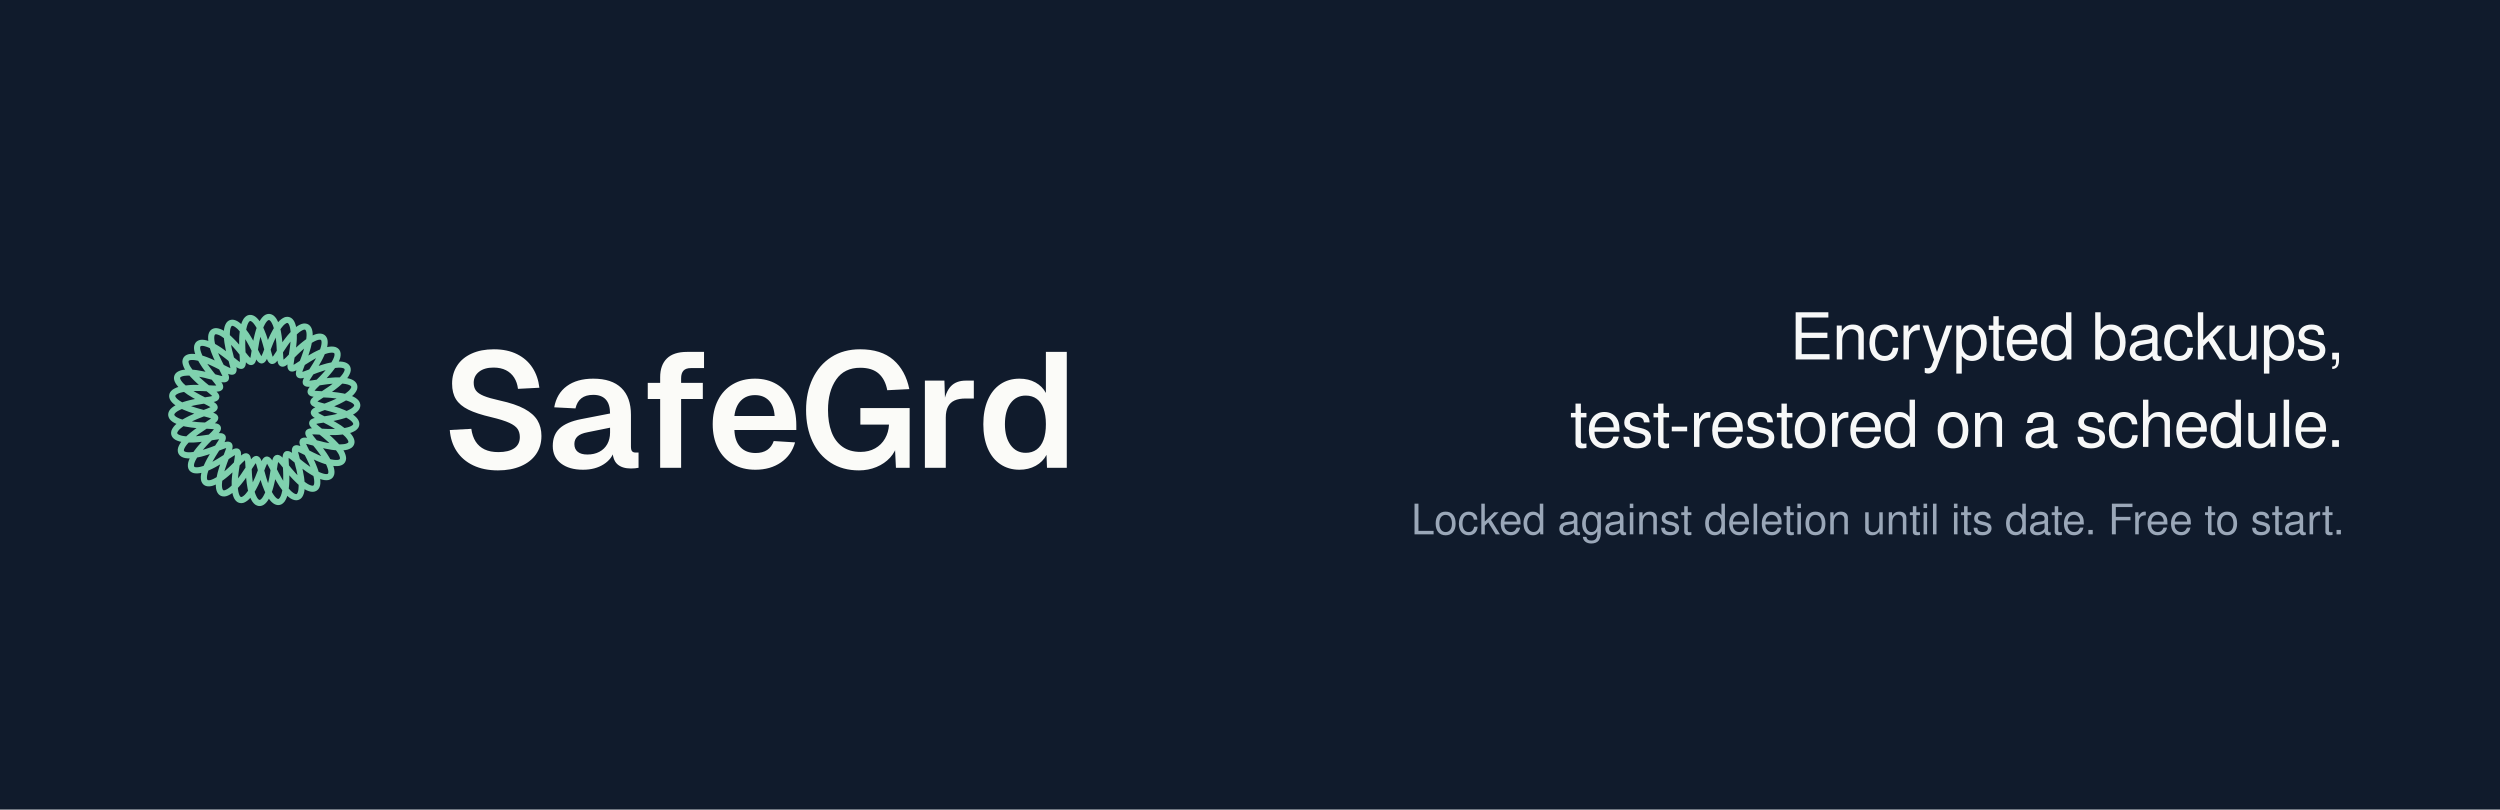
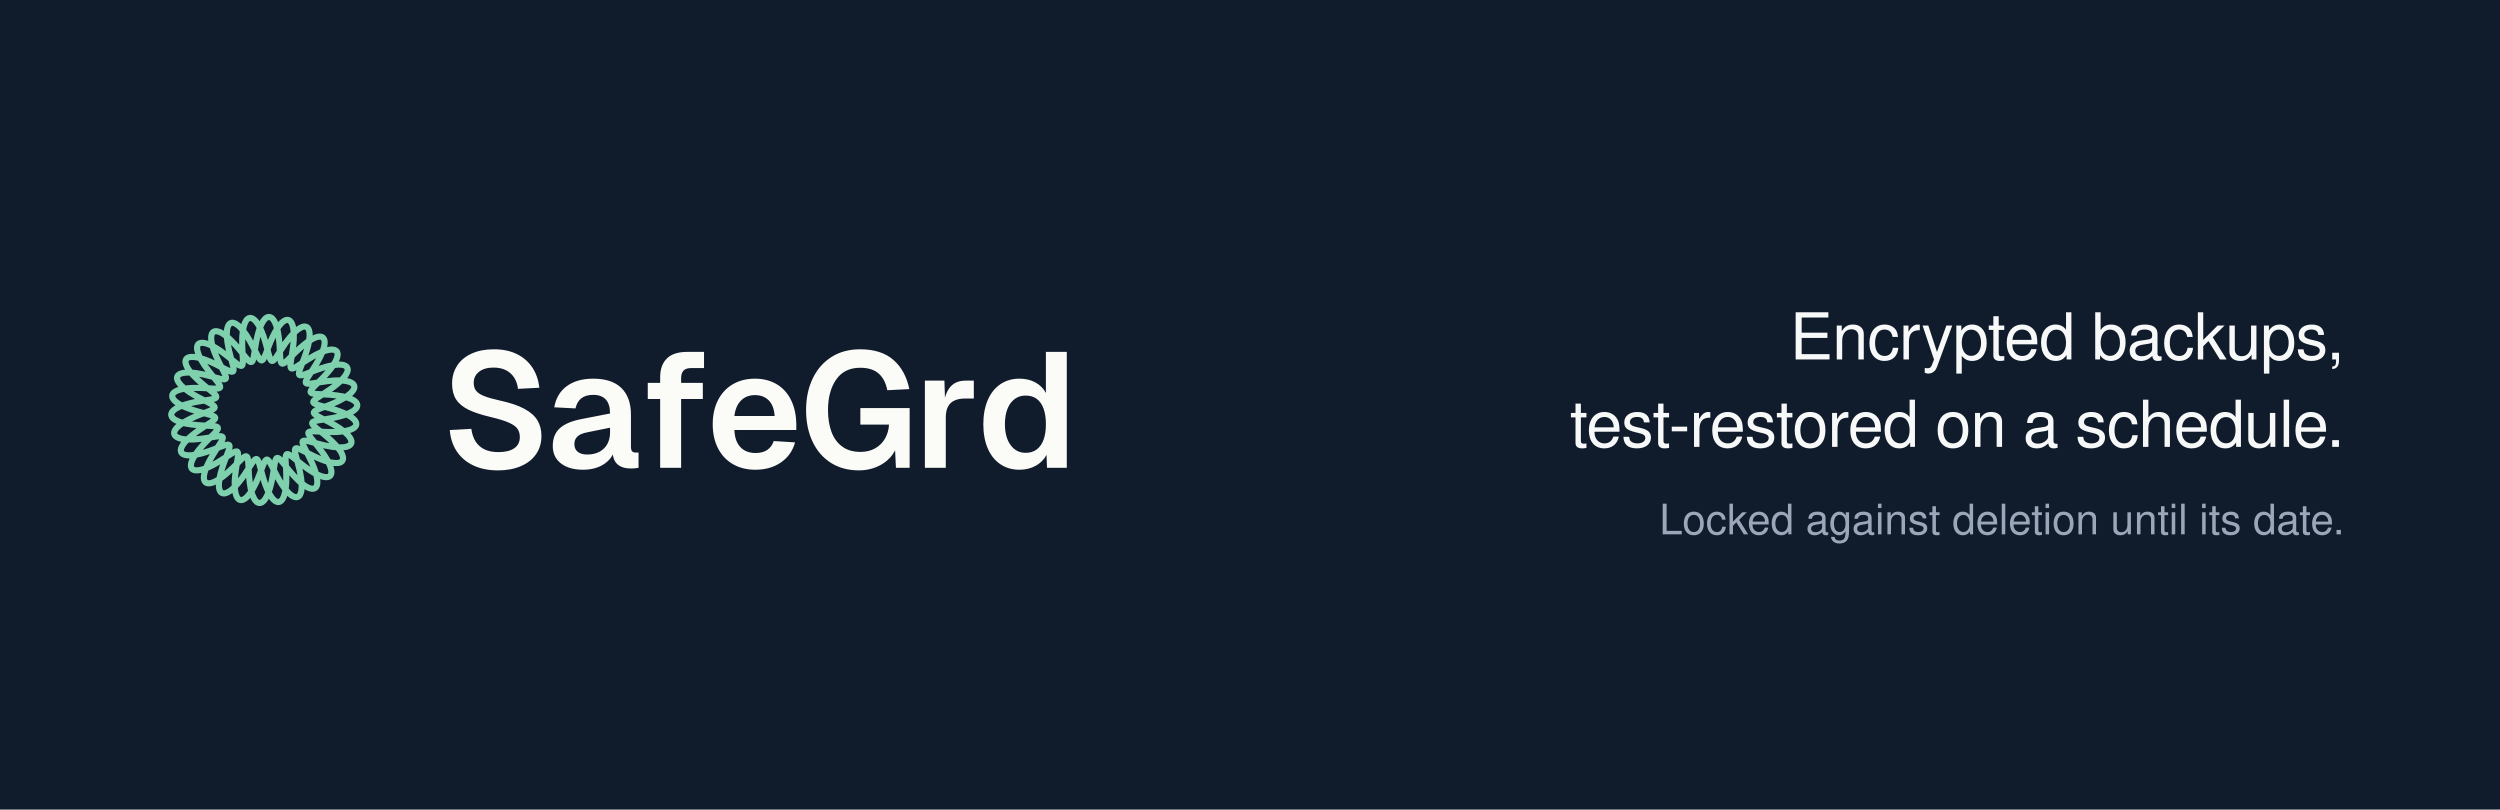
<svg xmlns="http://www.w3.org/2000/svg" viewBox="0 0 1544 500" width="1544" height="500">
  <rect width="1544" height="500" fill="#101b2c" />
  <g transform="translate(96,186) scale(4.2)">
    <path d="M26.5 16L26.92 16.14L27.32 16.3L27.72 16.46L28.08 16.63L28.42 16.81L28.72 17L28.98 17.19L29.2 17.39L29.36 17.58L29.47 17.77L29.53 17.96L29.53 18.14L29.48 18.32L29.36 18.48L29.2 18.63L28.98 18.76L28.72 18.88L28.41 18.98L28.07 19.06L27.69 19.13L27.28 19.18L26.86 19.22L26.43 19.24L25.99 19.24L25.55 19.24L25.12 19.23L24.7 19.21L24.31 19.19L23.94 19.17L23.61 19.15L23.31 19.14L23.06 19.14L22.85 19.16L22.69 19.19L22.57 19.24L22.5 19.31L22.48 19.41L22.51 19.54L22.58 19.69L22.69 19.86L22.84 20.07L23.02 20.3L23.23 20.56L23.46 20.85L23.71 21.15L23.97 21.48L24.23 21.82L24.49 22.17L24.75 22.53L24.99 22.9L25.21 23.26L25.4 23.61L25.57 23.96L25.7 24.29L25.8 24.6L25.86 24.88L25.88 25.13L25.86 25.36L25.79 25.54L25.69 25.69L25.54 25.79L25.36 25.86L25.13 25.88L24.88 25.86L24.6 25.8L24.29 25.7L23.96 25.57L23.61 25.4L23.26 25.21L22.9 24.99L22.53 24.75L22.17 24.49L21.82 24.23L21.48 23.97L21.15 23.71L20.85 23.46L20.56 23.23L20.3 23.02L20.07 22.84L19.86 22.69L19.69 22.58L19.54 22.51L19.41 22.48L19.31 22.5L19.24 22.57L19.19 22.69L19.16 22.85L19.14 23.06L19.14 23.31L19.15 23.61L19.17 23.94L19.19 24.31L19.21 24.7L19.23 25.12L19.24 25.55L19.24 25.99L19.24 26.43L19.22 26.86L19.18 27.28L19.13 27.69L19.06 28.07L18.98 28.41L18.88 28.72L18.76 28.98L18.63 29.2L18.48 29.36L18.32 29.48L18.14 29.53L17.96 29.53L17.77 29.47L17.58 29.36L17.39 29.2L17.19 28.98L17 28.72L16.81 28.42L16.63 28.08L16.46 27.72L16.3 27.32L16.14 26.92L16 26.5L15.87 26.08L15.75 25.67L15.64 25.27L15.53 24.89L15.44 24.53L15.35 24.21L15.27 23.93L15.19 23.69L15.11 23.49L15.03 23.35L14.95 23.25L14.86 23.21L14.76 23.22L14.65 23.28L14.53 23.4L14.39 23.56L14.24 23.76L14.08 24.01L13.89 24.29L13.7 24.6L13.48 24.93L13.25 25.27L13.01 25.63L12.76 25.99L12.49 26.34L12.22 26.68L11.94 27L11.66 27.3L11.39 27.56L11.12 27.79L10.85 27.98L10.6 28.12L10.37 28.22L10.15 28.27L9.95 28.26L9.78 28.21L9.63 28.1L9.51 27.94L9.42 27.74L9.36 27.49L9.33 27.21L9.33 26.88L9.36 26.53L9.41 26.15L9.49 25.75L9.58 25.34L9.7 24.92L9.83 24.49L9.97 24.08L10.11 23.67L10.26 23.28L10.4 22.92L10.53 22.58L10.65 22.26L10.75 21.99L10.83 21.74L10.88 21.54L10.9 21.37L10.89 21.25L10.84 21.16L10.75 21.11L10.63 21.1L10.46 21.12L10.26 21.17L10.01 21.25L9.74 21.35L9.42 21.47L9.08 21.6L8.72 21.74L8.33 21.89L7.92 22.03L7.51 22.17L7.08 22.3L6.66 22.42L6.25 22.51L5.85 22.59L5.47 22.64L5.12 22.67L4.79 22.67L4.51 22.64L4.26 22.58L4.06 22.49L3.9 22.37L3.79 22.22L3.74 22.05L3.73 21.85L3.78 21.63L3.88 21.4L4.02 21.15L4.21 20.88L4.44 20.61L4.7 20.34L5 20.06L5.32 19.78L5.66 19.51L6.01 19.24L6.37 18.99L6.73 18.75L7.07 18.52L7.4 18.3L7.71 18.11L7.99 17.92L8.24 17.76L8.44 17.61L8.6 17.47L8.72 17.35L8.78 17.24L8.79 17.14L8.75 17.05L8.65 16.97L8.51 16.89L8.31 16.81L8.07 16.73L7.79 16.65L7.47 16.56L7.11 16.47L6.73 16.36L6.33 16.25L5.92 16.13L5.5 16L5.08 15.86L4.68 15.7L4.28 15.54L3.92 15.37L3.58 15.19L3.28 15L3.02 14.81L2.8 14.61L2.64 14.42L2.53 14.23L2.47 14.04L2.47 13.86L2.52 13.68L2.64 13.52L2.8 13.37L3.02 13.24L3.28 13.12L3.59 13.02L3.93 12.94L4.31 12.87L4.72 12.82L5.14 12.78L5.57 12.76L6.01 12.76L6.45 12.76L6.88 12.77L7.3 12.79L7.69 12.81L8.06 12.83L8.39 12.85L8.69 12.86L8.94 12.86L9.15 12.84L9.31 12.81L9.43 12.76L9.5 12.69L9.52 12.59L9.49 12.46L9.42 12.31L9.31 12.14L9.16 11.93L8.98 11.7L8.77 11.44L8.54 11.15L8.29 10.85L8.03 10.52L7.77 10.18L7.51 9.83L7.25 9.47L7.01 9.1L6.79 8.74L6.6 8.39L6.43 8.04L6.3 7.71L6.2 7.4L6.14 7.12L6.12 6.87L6.14 6.64L6.21 6.46L6.31 6.31L6.46 6.21L6.64 6.14L6.87 6.12L7.12 6.14L7.4 6.2L7.71 6.3L8.04 6.43L8.39 6.6L8.74 6.79L9.1 7.01L9.47 7.25L9.83 7.51L10.18 7.77L10.52 8.03L10.85 8.29L11.15 8.54L11.44 8.77L11.7 8.98L11.93 9.16L12.14 9.31L12.31 9.42L12.46 9.49L12.59 9.52L12.69 9.5L12.76 9.43L12.81 9.31L12.84 9.15L12.86 8.94L12.86 8.69L12.85 8.39L12.83 8.06L12.81 7.69L12.79 7.3L12.77 6.88L12.76 6.45L12.76 6.01L12.76 5.57L12.78 5.14L12.82 4.72L12.87 4.31L12.94 3.93L13.02 3.59L13.12 3.28L13.24 3.02L13.37 2.8L13.52 2.64L13.68 2.52L13.86 2.47L14.04 2.47L14.23 2.53L14.42 2.64L14.61 2.8L14.81 3.02L15 3.28L15.19 3.58L15.37 3.92L15.54 4.28L15.7 4.68L15.86 5.08L16 5.5L16.13 5.92L16.25 6.33L16.36 6.73L16.47 7.11L16.56 7.47L16.65 7.79L16.73 8.07L16.81 8.31L16.89 8.51L16.97 8.65L17.05 8.75L17.14 8.79L17.24 8.78L17.35 8.72L17.47 8.6L17.61 8.44L17.76 8.24L17.92 7.99L18.11 7.71L18.3 7.4L18.52 7.07L18.75 6.73L18.99 6.37L19.24 6.01L19.51 5.66L19.78 5.32L20.06 5L20.34 4.7L20.61 4.44L20.88 4.21L21.15 4.02L21.4 3.88L21.63 3.78L21.85 3.73L22.05 3.74L22.22 3.79L22.37 3.9L22.49 4.06L22.58 4.26L22.64 4.51L22.67 4.79L22.67 5.12L22.64 5.47L22.59 5.85L22.51 6.25L22.42 6.66L22.3 7.08L22.17 7.51L22.03 7.92L21.89 8.33L21.74 8.72L21.6 9.08L21.47 9.42L21.35 9.74L21.25 10.01L21.17 10.26L21.12 10.46L21.1 10.63L21.11 10.75L21.16 10.84L21.25 10.89L21.37 10.9L21.54 10.88L21.74 10.83L21.99 10.75L22.26 10.65L22.58 10.53L22.92 10.4L23.28 10.26L23.67 10.11L24.08 9.97L24.49 9.83L24.92 9.7L25.34 9.58L25.75 9.49L26.15 9.41L26.53 9.36L26.88 9.33L27.21 9.33L27.49 9.36L27.74 9.42L27.94 9.51L28.1 9.63L28.21 9.78L28.26 9.95L28.27 10.15L28.22 10.37L28.12 10.6L27.98 10.85L27.79 11.12L27.56 11.39L27.3 11.66L27 11.94L26.68 12.22L26.34 12.49L25.99 12.76L25.63 13.01L25.27 13.25L24.93 13.48L24.6 13.7L24.29 13.89L24.01 14.08L23.76 14.24L23.56 14.39L23.4 14.53L23.28 14.65L23.22 14.76L23.21 14.86L23.25 14.95L23.35 15.03L23.49 15.11L23.69 15.19L23.93 15.27L24.21 15.35L24.53 15.44L24.89 15.53L25.27 15.64L25.67 15.75L26.08 15.87L26.5 16ZM29.27 16L29.04 16.17L28.76 16.33L28.44 16.49L28.08 16.63L27.7 16.77L27.29 16.89L26.87 17L26.44 17.1L26.01 17.19L25.59 17.26L25.18 17.33L24.79 17.39L24.43 17.45L24.1 17.5L23.81 17.55L23.56 17.61L23.36 17.66L23.2 17.73L23.1 17.8L23.05 17.89L23.05 17.99L23.1 18.1L23.2 18.24L23.35 18.39L23.54 18.56L23.76 18.75L24.02 18.96L24.31 19.19L24.62 19.44L24.94 19.7L25.26 19.98L25.59 20.27L25.91 20.57L26.22 20.88L26.52 21.19L26.78 21.49L27.02 21.8L27.22 22.09L27.38 22.37L27.49 22.64L27.56 22.88L27.59 23.1L27.56 23.3L27.49 23.46L27.37 23.6L27.2 23.7L26.99 23.77L26.74 23.8L26.45 23.8L26.13 23.77L25.78 23.71L25.4 23.61L25.01 23.5L24.61 23.36L24.21 23.2L23.8 23.03L23.4 22.84L23.02 22.66L22.64 22.47L22.29 22.29L21.97 22.13L21.67 21.98L21.4 21.85L21.17 21.74L20.97 21.67L20.81 21.63L20.69 21.63L20.59 21.67L20.54 21.75L20.51 21.88L20.51 22.04L20.54 22.25L20.59 22.5L20.67 22.79L20.75 23.11L20.85 23.46L20.95 23.84L21.05 24.25L21.16 24.66L21.25 25.09L21.33 25.53L21.41 25.96L21.46 26.38L21.49 26.78L21.51 27.16L21.49 27.52L21.46 27.84L21.4 28.12L21.31 28.36L21.2 28.56L21.07 28.7L20.91 28.79L20.73 28.83L20.54 28.81L20.33 28.74L20.1 28.62L19.87 28.45L19.62 28.24L19.38 27.98L19.13 27.69L18.89 27.36L18.64 27.02L18.41 26.65L18.18 26.27L17.97 25.89L17.76 25.51L17.57 25.14L17.39 24.79L17.23 24.46L17.08 24.17L16.94 23.91L16.81 23.69L16.69 23.51L16.58 23.39L16.48 23.31L16.38 23.29L16.29 23.32L16.19 23.41L16.1 23.54L16 23.73L15.9 23.96L15.78 24.23L15.66 24.55L15.53 24.89L15.39 25.26L15.24 25.64L15.08 26.04L14.9 26.44L14.72 26.84L14.52 27.23L14.32 27.6L14.11 27.95L13.89 28.27L13.67 28.55L13.46 28.79L13.24 28.98L13.03 29.12L12.83 29.22L12.63 29.25L12.45 29.23L12.29 29.16L12.14 29.03L12.01 28.85L11.9 28.62L11.81 28.35L11.74 28.03L11.69 27.68L11.66 27.3L11.66 26.89L11.66 26.47L11.69 26.03L11.73 25.59L11.78 25.16L11.84 24.73L11.9 24.32L11.96 23.93L12.02 23.57L12.07 23.24L12.11 22.95L12.14 22.69L12.14 22.48L12.13 22.32L12.09 22.2L12.02 22.12L11.93 22.09L11.8 22.11L11.65 22.16L11.46 22.25L11.24 22.38L10.99 22.54L10.71 22.72L10.4 22.92L10.07 23.13L9.72 23.35L9.35 23.58L8.97 23.8L8.59 24.02L8.2 24.22L7.82 24.4L7.44 24.56L7.08 24.69L6.74 24.79L6.43 24.85L6.14 24.88L5.88 24.87L5.67 24.83L5.49 24.74L5.35 24.62L5.26 24.46L5.22 24.27L5.22 24.05L5.26 23.8L5.35 23.53L5.48 23.23L5.65 22.92L5.85 22.59L6.08 22.26L6.34 21.92L6.62 21.58L6.91 21.25L7.2 20.93L7.5 20.61L7.79 20.32L8.07 20.04L8.33 19.78L8.57 19.55L8.77 19.33L8.94 19.14L9.07 18.98L9.15 18.84L9.19 18.72L9.18 18.62L9.13 18.54L9.02 18.47L8.86 18.42L8.65 18.39L8.4 18.36L8.1 18.34L7.77 18.32L7.4 18.3L7.01 18.28L6.6 18.26L6.17 18.23L5.73 18.18L5.29 18.13L4.86 18.06L4.44 17.99L4.05 17.89L3.68 17.79L3.35 17.67L3.05 17.53L2.8 17.39L2.6 17.23L2.45 17.07L2.36 16.89L2.32 16.72L2.34 16.54L2.41 16.36L2.54 16.18L2.73 16L2.96 15.83L3.24 15.67L3.56 15.51L3.92 15.37L4.3 15.23L4.71 15.11L5.13 15L5.56 14.9L5.99 14.81L6.41 14.74L6.82 14.67L7.21 14.61L7.57 14.55L7.9 14.5L8.19 14.45L8.44 14.39L8.64 14.34L8.8 14.27L8.9 14.2L8.95 14.11L8.95 14.01L8.9 13.9L8.8 13.76L8.65 13.61L8.46 13.44L8.24 13.25L7.98 13.04L7.69 12.81L7.38 12.56L7.06 12.3L6.74 12.02L6.41 11.73L6.09 11.43L5.78 11.12L5.48 10.81L5.22 10.51L4.98 10.2L4.78 9.91L4.62 9.63L4.51 9.36L4.44 9.12L4.41 8.9L4.44 8.7L4.51 8.54L4.63 8.4L4.8 8.3L5.01 8.23L5.26 8.2L5.55 8.2L5.87 8.23L6.22 8.29L6.6 8.39L6.99 8.5L7.39 8.64L7.79 8.8L8.2 8.97L8.6 9.16L8.98 9.34L9.36 9.53L9.71 9.71L10.03 9.87L10.33 10.02L10.6 10.15L10.83 10.26L11.03 10.33L11.19 10.37L11.31 10.37L11.41 10.33L11.46 10.25L11.49 10.12L11.49 9.96L11.46 9.75L11.41 9.5L11.33 9.21L11.25 8.89L11.15 8.54L11.05 8.16L10.95 7.75L10.84 7.34L10.75 6.91L10.67 6.47L10.59 6.04L10.54 5.62L10.51 5.22L10.49 4.84L10.51 4.48L10.54 4.16L10.6 3.88L10.69 3.64L10.8 3.44L10.93 3.3L11.09 3.21L11.27 3.17L11.46 3.19L11.67 3.26L11.9 3.38L12.13 3.55L12.38 3.76L12.62 4.02L12.87 4.31L13.11 4.64L13.36 4.98L13.59 5.35L13.82 5.73L14.03 6.11L14.24 6.49L14.43 6.86L14.61 7.21L14.77 7.54L14.92 7.83L15.06 8.09L15.19 8.31L15.31 8.49L15.42 8.61L15.52 8.69L15.62 8.71L15.71 8.68L15.81 8.59L15.9 8.46L16 8.27L16.1 8.04L16.22 7.77L16.34 7.45L16.47 7.11L16.61 6.74L16.76 6.36L16.92 5.96L17.1 5.56L17.28 5.16L17.48 4.77L17.68 4.4L17.89 4.05L18.11 3.73L18.33 3.45L18.54 3.21L18.76 3.02L18.97 2.88L19.17 2.78L19.37 2.75L19.55 2.77L19.71 2.84L19.86 2.97L19.99 3.15L20.1 3.38L20.19 3.65L20.26 3.97L20.31 4.32L20.34 4.7L20.34 5.11L20.34 5.53L20.31 5.97L20.27 6.41L20.22 6.84L20.16 7.27L20.1 7.68L20.04 8.07L19.98 8.43L19.93 8.76L19.89 9.05L19.86 9.31L19.86 9.52L19.87 9.68L19.91 9.8L19.98 9.88L20.07 9.91L20.2 9.89L20.35 9.84L20.54 9.75L20.76 9.62L21.01 9.46L21.29 9.28L21.6 9.08L21.93 8.87L22.28 8.65L22.65 8.42L23.03 8.2L23.41 7.98L23.8 7.78L24.18 7.6L24.56 7.44L24.92 7.31L25.26 7.21L25.57 7.15L25.86 7.12L26.12 7.13L26.33 7.17L26.51 7.26L26.65 7.38L26.74 7.54L26.78 7.73L26.78 7.95L26.74 8.2L26.65 8.47L26.52 8.77L26.35 9.08L26.15 9.41L25.92 9.74L25.66 10.08L25.38 10.42L25.09 10.75L24.8 11.07L24.5 11.39L24.21 11.68L23.93 11.96L23.67 12.22L23.43 12.45L23.23 12.67L23.06 12.86L22.93 13.02L22.85 13.16L22.81 13.28L22.82 13.38L22.87 13.46L22.98 13.53L23.14 13.58L23.35 13.61L23.6 13.64L23.9 13.66L24.23 13.68L24.6 13.7L24.99 13.72L25.4 13.74L25.83 13.77L26.27 13.82L26.71 13.87L27.14 13.94L27.56 14.01L27.95 14.11L28.32 14.21L28.65 14.33L28.95 14.47L29.2 14.61L29.4 14.77L29.55 14.93L29.64 15.11L29.68 15.28L29.66 15.46L29.59 15.64L29.46 15.82L29.27 16ZM23.73 16L23.54 16.1L23.41 16.19L23.32 16.29L23.29 16.38L23.31 16.48L23.39 16.58L23.51 16.69L23.69 16.81L23.91 16.94L24.17 17.08L24.46 17.23L24.79 17.39L25.14 17.57L25.51 17.76L25.89 17.97L26.27 18.18L26.65 18.41L27.02 18.64L27.36 18.89L27.69 19.13L27.98 19.38L28.24 19.62L28.45 19.87L28.62 20.1L28.74 20.33L28.81 20.54L28.83 20.73L28.79 20.91L28.7 21.07L28.56 21.2L28.36 21.31L28.12 21.4L27.84 21.46L27.52 21.49L27.16 21.51L26.78 21.49L26.38 21.46L25.96 21.41L25.53 21.33L25.09 21.25L24.66 21.16L24.25 21.05L23.84 20.95L23.46 20.85L23.11 20.75L22.79 20.67L22.5 20.59L22.25 20.54L22.04 20.51L21.88 20.51L21.75 20.54L21.67 20.59L21.63 20.69L21.63 20.81L21.67 20.97L21.74 21.17L21.85 21.4L21.98 21.67L22.13 21.97L22.29 22.29L22.47 22.64L22.66 23.02L22.84 23.4L23.03 23.8L23.2 24.21L23.36 24.61L23.5 25.01L23.61 25.4L23.71 25.78L23.77 26.13L23.8 26.45L23.8 26.74L23.77 26.99L23.7 27.2L23.6 27.37L23.46 27.49L23.3 27.56L23.1 27.59L22.88 27.56L22.64 27.49L22.37 27.38L22.09 27.22L21.8 27.02L21.49 26.78L21.19 26.52L20.88 26.22L20.57 25.91L20.27 25.59L19.98 25.26L19.7 24.94L19.44 24.62L19.19 24.31L18.96 24.02L18.75 23.76L18.56 23.54L18.39 23.35L18.24 23.2L18.1 23.1L17.99 23.05L17.89 23.05L17.8 23.1L17.73 23.2L17.66 23.36L17.61 23.56L17.55 23.81L17.5 24.1L17.45 24.43L17.39 24.79L17.33 25.18L17.26 25.59L17.19 26.01L17.1 26.44L17 26.87L16.89 27.29L16.77 27.7L16.63 28.08L16.49 28.44L16.33 28.76L16.17 29.04L16 29.27L15.82 29.46L15.64 29.59L15.46 29.66L15.28 29.68L15.11 29.64L14.93 29.55L14.77 29.4L14.61 29.2L14.47 28.95L14.33 28.65L14.21 28.32L14.11 27.95L14.01 27.56L13.94 27.14L13.87 26.71L13.82 26.27L13.77 25.83L13.74 25.4L13.72 24.99L13.7 24.6L13.68 24.23L13.66 23.9L13.64 23.6L13.61 23.35L13.58 23.14L13.53 22.98L13.46 22.87L13.38 22.82L13.28 22.81L13.16 22.85L13.02 22.93L12.86 23.06L12.67 23.23L12.45 23.43L12.22 23.67L11.96 23.93L11.68 24.21L11.39 24.5L11.07 24.8L10.75 25.09L10.42 25.38L10.08 25.66L9.74 25.92L9.41 26.15L9.08 26.35L8.77 26.52L8.47 26.65L8.2 26.74L7.95 26.78L7.73 26.78L7.54 26.74L7.38 26.65L7.26 26.51L7.17 26.33L7.13 26.12L7.12 25.86L7.15 25.57L7.21 25.26L7.31 24.92L7.44 24.56L7.6 24.18L7.78 23.8L7.98 23.41L8.2 23.03L8.42 22.65L8.65 22.28L8.87 21.93L9.08 21.6L9.28 21.29L9.46 21.01L9.62 20.76L9.75 20.54L9.84 20.35L9.89 20.2L9.91 20.07L9.88 19.98L9.8 19.91L9.68 19.87L9.52 19.86L9.31 19.86L9.05 19.89L8.76 19.93L8.43 19.98L8.07 20.04L7.68 20.1L7.27 20.16L6.84 20.22L6.41 20.27L5.97 20.31L5.53 20.34L5.11 20.34L4.7 20.34L4.32 20.31L3.97 20.26L3.65 20.19L3.38 20.1L3.15 19.99L2.97 19.86L2.84 19.71L2.77 19.55L2.75 19.37L2.78 19.17L2.88 18.97L3.02 18.76L3.21 18.54L3.45 18.33L3.73 18.11L4.05 17.89L4.4 17.68L4.77 17.48L5.16 17.28L5.56 17.1L5.96 16.92L6.36 16.76L6.74 16.61L7.11 16.47L7.45 16.34L7.77 16.22L8.04 16.1L8.27 16L8.46 15.9L8.59 15.81L8.68 15.71L8.71 15.62L8.69 15.52L8.61 15.42L8.49 15.31L8.31 15.19L8.09 15.06L7.83 14.92L7.54 14.77L7.21 14.61L6.86 14.43L6.49 14.24L6.11 14.03L5.73 13.82L5.35 13.59L4.98 13.36L4.64 13.11L4.31 12.87L4.02 12.62L3.76 12.38L3.55 12.13L3.38 11.9L3.26 11.67L3.19 11.46L3.17 11.27L3.21 11.09L3.3 10.93L3.44 10.8L3.64 10.69L3.88 10.6L4.16 10.54L4.48 10.51L4.84 10.49L5.22 10.51L5.62 10.54L6.04 10.59L6.47 10.67L6.91 10.75L7.34 10.84L7.75 10.95L8.16 11.05L8.54 11.15L8.89 11.25L9.21 11.33L9.5 11.41L9.75 11.46L9.96 11.49L10.12 11.49L10.25 11.46L10.33 11.41L10.37 11.31L10.37 11.19L10.33 11.03L10.26 10.83L10.15 10.6L10.02 10.33L9.87 10.03L9.71 9.71L9.53 9.36L9.34 8.98L9.16 8.6L8.97 8.2L8.8 7.79L8.64 7.39L8.5 6.99L8.39 6.6L8.29 6.22L8.23 5.87L8.2 5.55L8.2 5.26L8.23 5.01L8.3 4.8L8.4 4.63L8.54 4.51L8.7 4.44L8.9 4.41L9.12 4.44L9.36 4.51L9.63 4.62L9.91 4.78L10.2 4.98L10.51 5.22L10.81 5.48L11.12 5.78L11.43 6.09L11.73 6.41L12.02 6.74L12.3 7.06L12.56 7.38L12.81 7.69L13.04 7.98L13.25 8.24L13.44 8.46L13.61 8.65L13.76 8.8L13.9 8.9L14.01 8.95L14.11 8.95L14.2 8.9L14.27 8.8L14.34 8.64L14.39 8.44L14.45 8.19L14.5 7.9L14.55 7.57L14.61 7.21L14.67 6.82L14.74 6.41L14.81 5.99L14.9 5.56L15 5.13L15.11 4.71L15.23 4.3L15.37 3.92L15.51 3.56L15.67 3.24L15.83 2.96L16 2.73L16.18 2.54L16.36 2.41L16.54 2.34L16.72 2.32L16.89 2.36L17.07 2.45L17.23 2.6L17.39 2.8L17.53 3.05L17.67 3.35L17.79 3.68L17.89 4.05L17.99 4.44L18.06 4.86L18.13 5.29L18.18 5.73L18.23 6.17L18.26 6.6L18.28 7.01L18.3 7.4L18.32 7.77L18.34 8.1L18.36 8.4L18.39 8.65L18.42 8.86L18.47 9.02L18.54 9.13L18.62 9.18L18.72 9.19L18.84 9.15L18.98 9.07L19.14 8.94L19.33 8.77L19.55 8.57L19.78 8.33L20.04 8.07L20.32 7.79L20.61 7.5L20.93 7.2L21.25 6.91L21.58 6.62L21.92 6.34L22.26 6.08L22.59 5.85L22.92 5.65L23.23 5.48L23.53 5.35L23.8 5.26L24.05 5.22L24.27 5.22L24.46 5.26L24.62 5.35L24.74 5.49L24.83 5.67L24.87 5.88L24.88 6.14L24.85 6.43L24.79 6.74L24.69 7.08L24.56 7.44L24.4 7.82L24.22 8.2L24.02 8.59L23.8 8.97L23.58 9.35L23.35 9.72L23.13 10.07L22.92 10.4L22.72 10.71L22.54 10.99L22.38 11.24L22.25 11.46L22.16 11.65L22.11 11.8L22.09 11.93L22.12 12.02L22.2 12.09L22.32 12.13L22.48 12.14L22.69 12.14L22.95 12.11L23.24 12.07L23.57 12.02L23.93 11.96L24.32 11.9L24.73 11.84L25.16 11.78L25.59 11.73L26.03 11.69L26.47 11.66L26.89 11.66L27.3 11.66L27.68 11.69L28.03 11.74L28.35 11.81L28.62 11.9L28.85 12.01L29.03 12.14L29.16 12.29L29.23 12.45L29.25 12.63L29.22 12.83L29.12 13.03L28.98 13.24L28.79 13.46L28.55 13.67L28.27 13.89L27.95 14.11L27.6 14.32L27.23 14.52L26.84 14.72L26.44 14.9L26.04 15.08L25.64 15.24L25.26 15.39L24.89 15.53L24.55 15.66L24.23 15.78L23.96 15.9L23.73 16Z" fill="none" stroke="#7FD1AE" stroke-width=".9" stroke-linejoin="round" />
    <path d="M43.282 18.946 46.45 18.774Q46.598 19.882 47.088 20.646Q47.578 21.409 48.406 21.802Q49.234 22.196 50.419 22.196Q51.941 22.196 52.762 21.63Q53.582 21.063 53.582 19.988Q53.582 19.292 53.256 18.798Q52.93 18.303 52.032 17.89Q51.134 17.478 49.43 17.07Q47.251 16.566 46.01 15.951Q44.77 15.337 44.196 14.427Q43.622 13.518 43.622 12.116Q43.622 10.633 44.359 9.49Q45.096 8.348 46.486 7.712Q47.875 7.076 49.766 7.076Q51.744 7.076 53.182 7.796Q54.619 8.516 55.442 9.788Q56.266 11.06 56.458 12.73L53.309 12.894Q53.203 11.953 52.752 11.245Q52.301 10.537 51.538 10.15Q50.774 9.764 49.718 9.764Q48.374 9.764 47.587 10.381Q46.8 10.998 46.8 12.001Q46.8 12.702 47.134 13.148Q47.467 13.594 48.271 13.928Q49.075 14.262 50.65 14.612Q52.906 15.102 54.247 15.826Q55.589 16.551 56.174 17.528Q56.76 18.505 56.76 19.825Q56.76 21.366 55.968 22.506Q55.176 23.646 53.729 24.265Q52.282 24.884 50.371 24.884Q48.274 24.884 46.728 24.147Q45.182 23.41 44.299 22.071Q43.416 20.732 43.282 18.946ZM58.426 21.294Q58.426 19.642 59.438 18.706Q60.451 17.77 62.587 17.348L66.85 16.518Q66.85 15.15 66.223 14.463Q65.597 13.777 64.382 13.777Q63.278 13.777 62.633 14.281Q61.987 14.785 61.766 15.769L58.642 15.61Q59.002 13.58 60.497 12.488Q61.992 11.396 64.382 11.396Q67.104 11.396 68.513 12.764Q69.922 14.132 69.922 16.714V21.385Q69.922 21.884 70.092 22.074Q70.262 22.263 70.632 22.263H71.04V24.5Q70.867 24.543 70.555 24.574Q70.243 24.606 69.926 24.606Q68.606 24.606 67.901 23.953Q67.195 23.3 67.195 21.726L67.474 21.908Q67.166 23.19 65.914 23.989Q64.661 24.788 62.875 24.788Q60.845 24.788 59.635 23.862Q58.426 22.935 58.426 21.294ZM66.85 19.326V18.606L63.528 19.278Q62.52 19.465 62.062 19.894Q61.603 20.324 61.603 21.006Q61.603 21.75 62.093 22.15Q62.582 22.551 63.509 22.551Q64.526 22.551 65.28 22.15Q66.034 21.75 66.442 21.018Q66.85 20.286 66.85 19.326ZM78.173 7.46H80.669V9.841H78.739Q77.995 9.841 77.647 10.218Q77.299 10.594 77.299 11.348V24.5H74.218V11.185Q74.218 9.404 75.202 8.432Q76.186 7.46 78.173 7.46ZM72.394 12.01H80.491V14.391H72.394ZM81.946 18.092Q81.946 16.09 82.716 14.569Q83.486 13.047 84.893 12.222Q86.299 11.396 88.162 11.396Q89.981 11.396 91.358 12.214Q92.736 13.033 93.487 14.588Q94.238 16.143 94.238 18.26V18.946H85.133Q85.2 20.607 86.023 21.469Q86.846 22.33 88.258 22.33Q89.28 22.33 89.954 21.882Q90.629 21.433 90.917 20.569L94.056 20.766Q93.542 22.633 91.985 23.71Q90.427 24.788 88.219 24.788Q86.328 24.788 84.907 23.962Q83.486 23.137 82.716 21.622Q81.946 20.108 81.946 18.092ZM88.162 13.815Q86.904 13.815 86.105 14.612Q85.306 15.409 85.133 16.882H91.051Q90.955 15.375 90.19 14.595Q89.424 13.815 88.162 13.815ZM95.674 16.004Q95.674 13.436 96.631 11.408Q97.589 9.38 99.379 8.228Q101.17 7.076 103.618 7.076Q106.723 7.076 108.509 8.631Q110.294 10.186 110.856 12.932L107.611 13.095Q107.323 11.511 106.358 10.652Q105.394 9.793 103.637 9.793Q101.299 9.793 100.099 11.528Q98.899 13.263 98.899 16.004Q98.899 17.838 99.41 19.22Q99.922 20.602 100.994 21.385Q102.067 22.167 103.675 22.167Q104.899 22.167 105.828 21.644Q106.757 21.121 107.282 20.204Q107.808 19.287 107.87 18.15H103.656V15.721H110.904V24.5H108.888L108.706 20.756L109.09 20.996Q108.83 22.129 108.026 23.01Q107.222 23.89 106.025 24.387Q104.827 24.884 103.454 24.884Q101.054 24.884 99.3 23.758Q97.546 22.633 96.61 20.622Q95.674 18.61 95.674 16.004ZM113.146 11.684H116.016L116.131 15.246L115.882 15.183Q116.17 13.354 116.962 12.519Q117.754 11.684 119.15 11.684H120.341V14.314H119.146Q118.138 14.314 117.497 14.61Q116.856 14.905 116.537 15.524Q116.218 16.143 116.218 17.118V24.5H113.146ZM121.738 18.092Q121.738 16.066 122.386 14.552Q123.034 13.038 124.238 12.217Q125.443 11.396 127.046 11.396Q128.39 11.396 129.401 11.953Q130.411 12.51 130.939 13.498V7.46H134.011V24.5H131.102L131.03 22.599Q130.493 23.631 129.437 24.21Q128.381 24.788 127.046 24.788Q125.434 24.788 124.229 23.967Q123.024 23.146 122.381 21.637Q121.738 20.127 121.738 18.092ZM130.939 18.092Q130.939 16.743 130.594 15.795Q130.248 14.847 129.588 14.365Q128.928 13.882 127.973 13.882Q126.571 13.882 125.743 15.008Q124.915 16.134 124.915 18.092Q124.915 20.017 125.748 21.159Q126.581 22.302 127.973 22.302Q128.914 22.302 129.581 21.812Q130.248 21.322 130.594 20.382Q130.939 19.441 130.939 18.092Z" fill="#FBFBF8" />
  </g>
  <text x="1448" y="222" text-anchor="end" font-family="Geist, Helvetica Neue, Helvetica, Arial, sans-serif" font-size="40" font-weight="500" fill="#f7f8f8" letter-spacing="-0.5">Encrypted backups,</text>
  <text x="1448" y="276" text-anchor="end" font-family="Geist, Helvetica Neue, Helvetica, Arial, sans-serif" font-size="40" font-weight="500" fill="#f7f8f8" letter-spacing="-0.5">test-restored on a schedule.</text>
-   <text x="1448" y="330" text-anchor="end" font-family="Geist, Helvetica Neue, Helvetica, Arial, sans-serif" font-size="26" fill="#9aa7b8">Locked against deletion until its date. Free to start.</text>
+   <text x="1448" y="330" text-anchor="end" font-family="Geist, Helvetica Neue, Helvetica, Arial, sans-serif" font-size="26" fill="#9aa7b8">Locked against deletion until its date.</text>
</svg>
